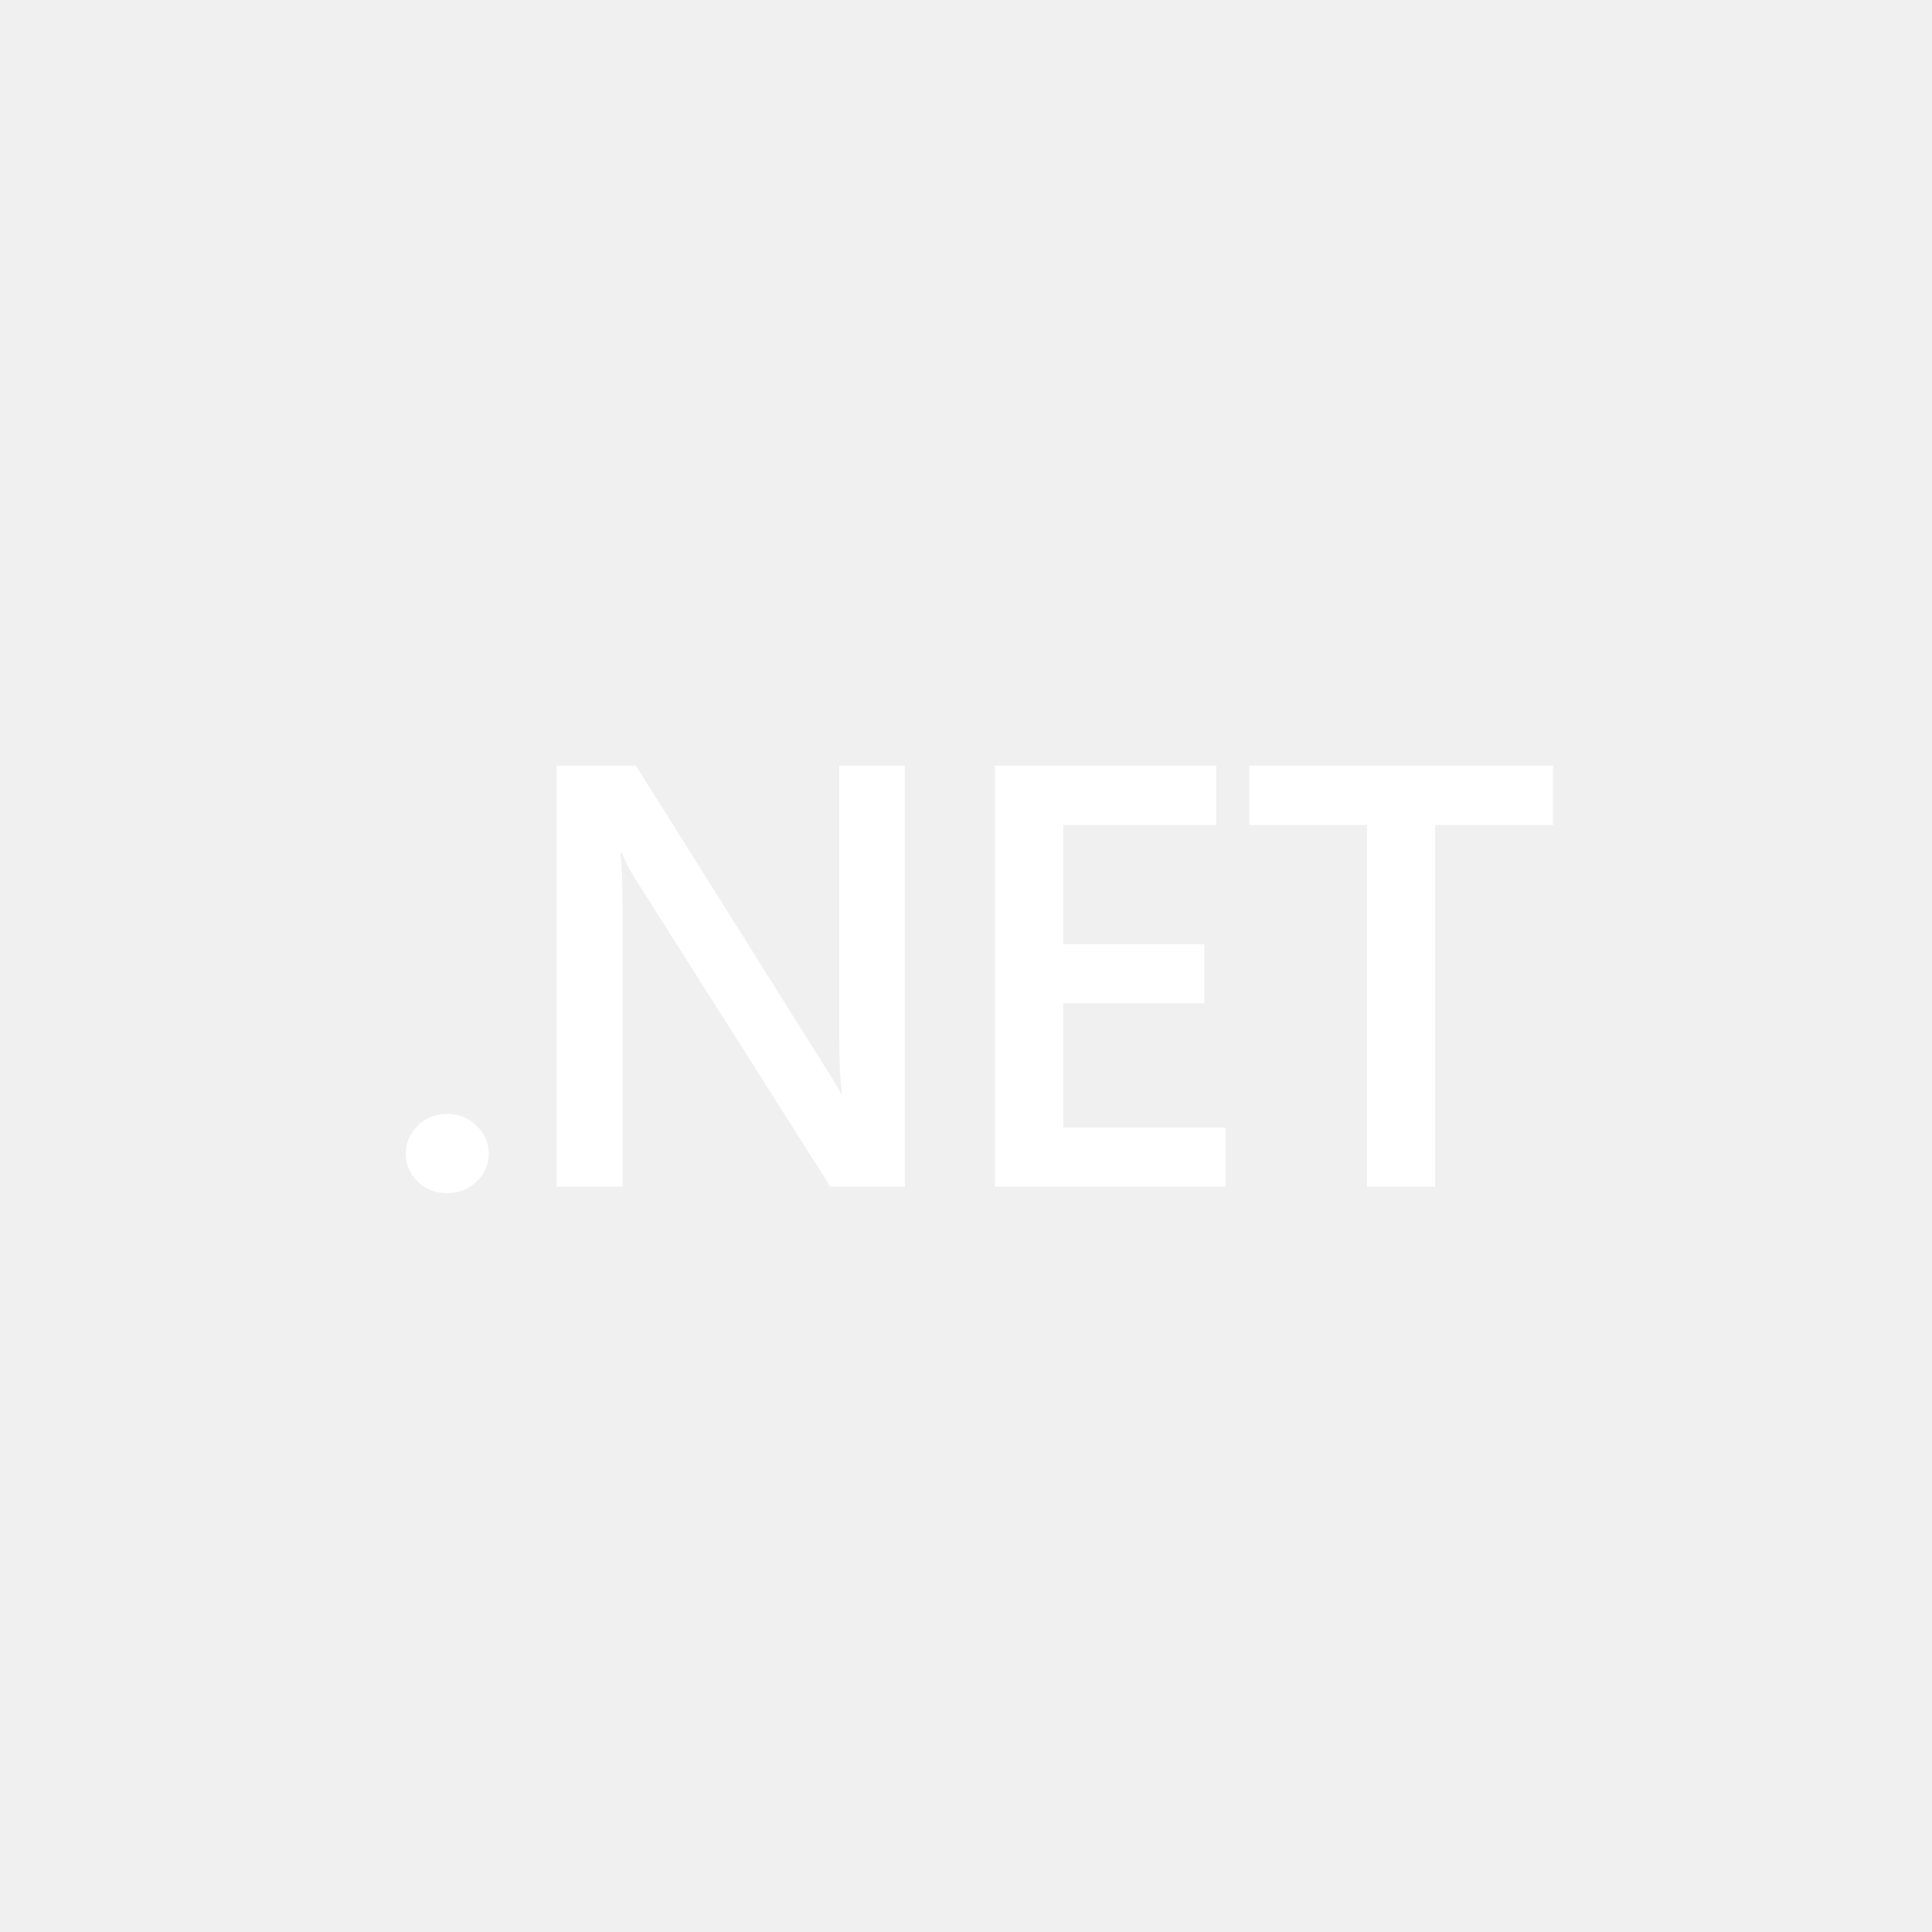
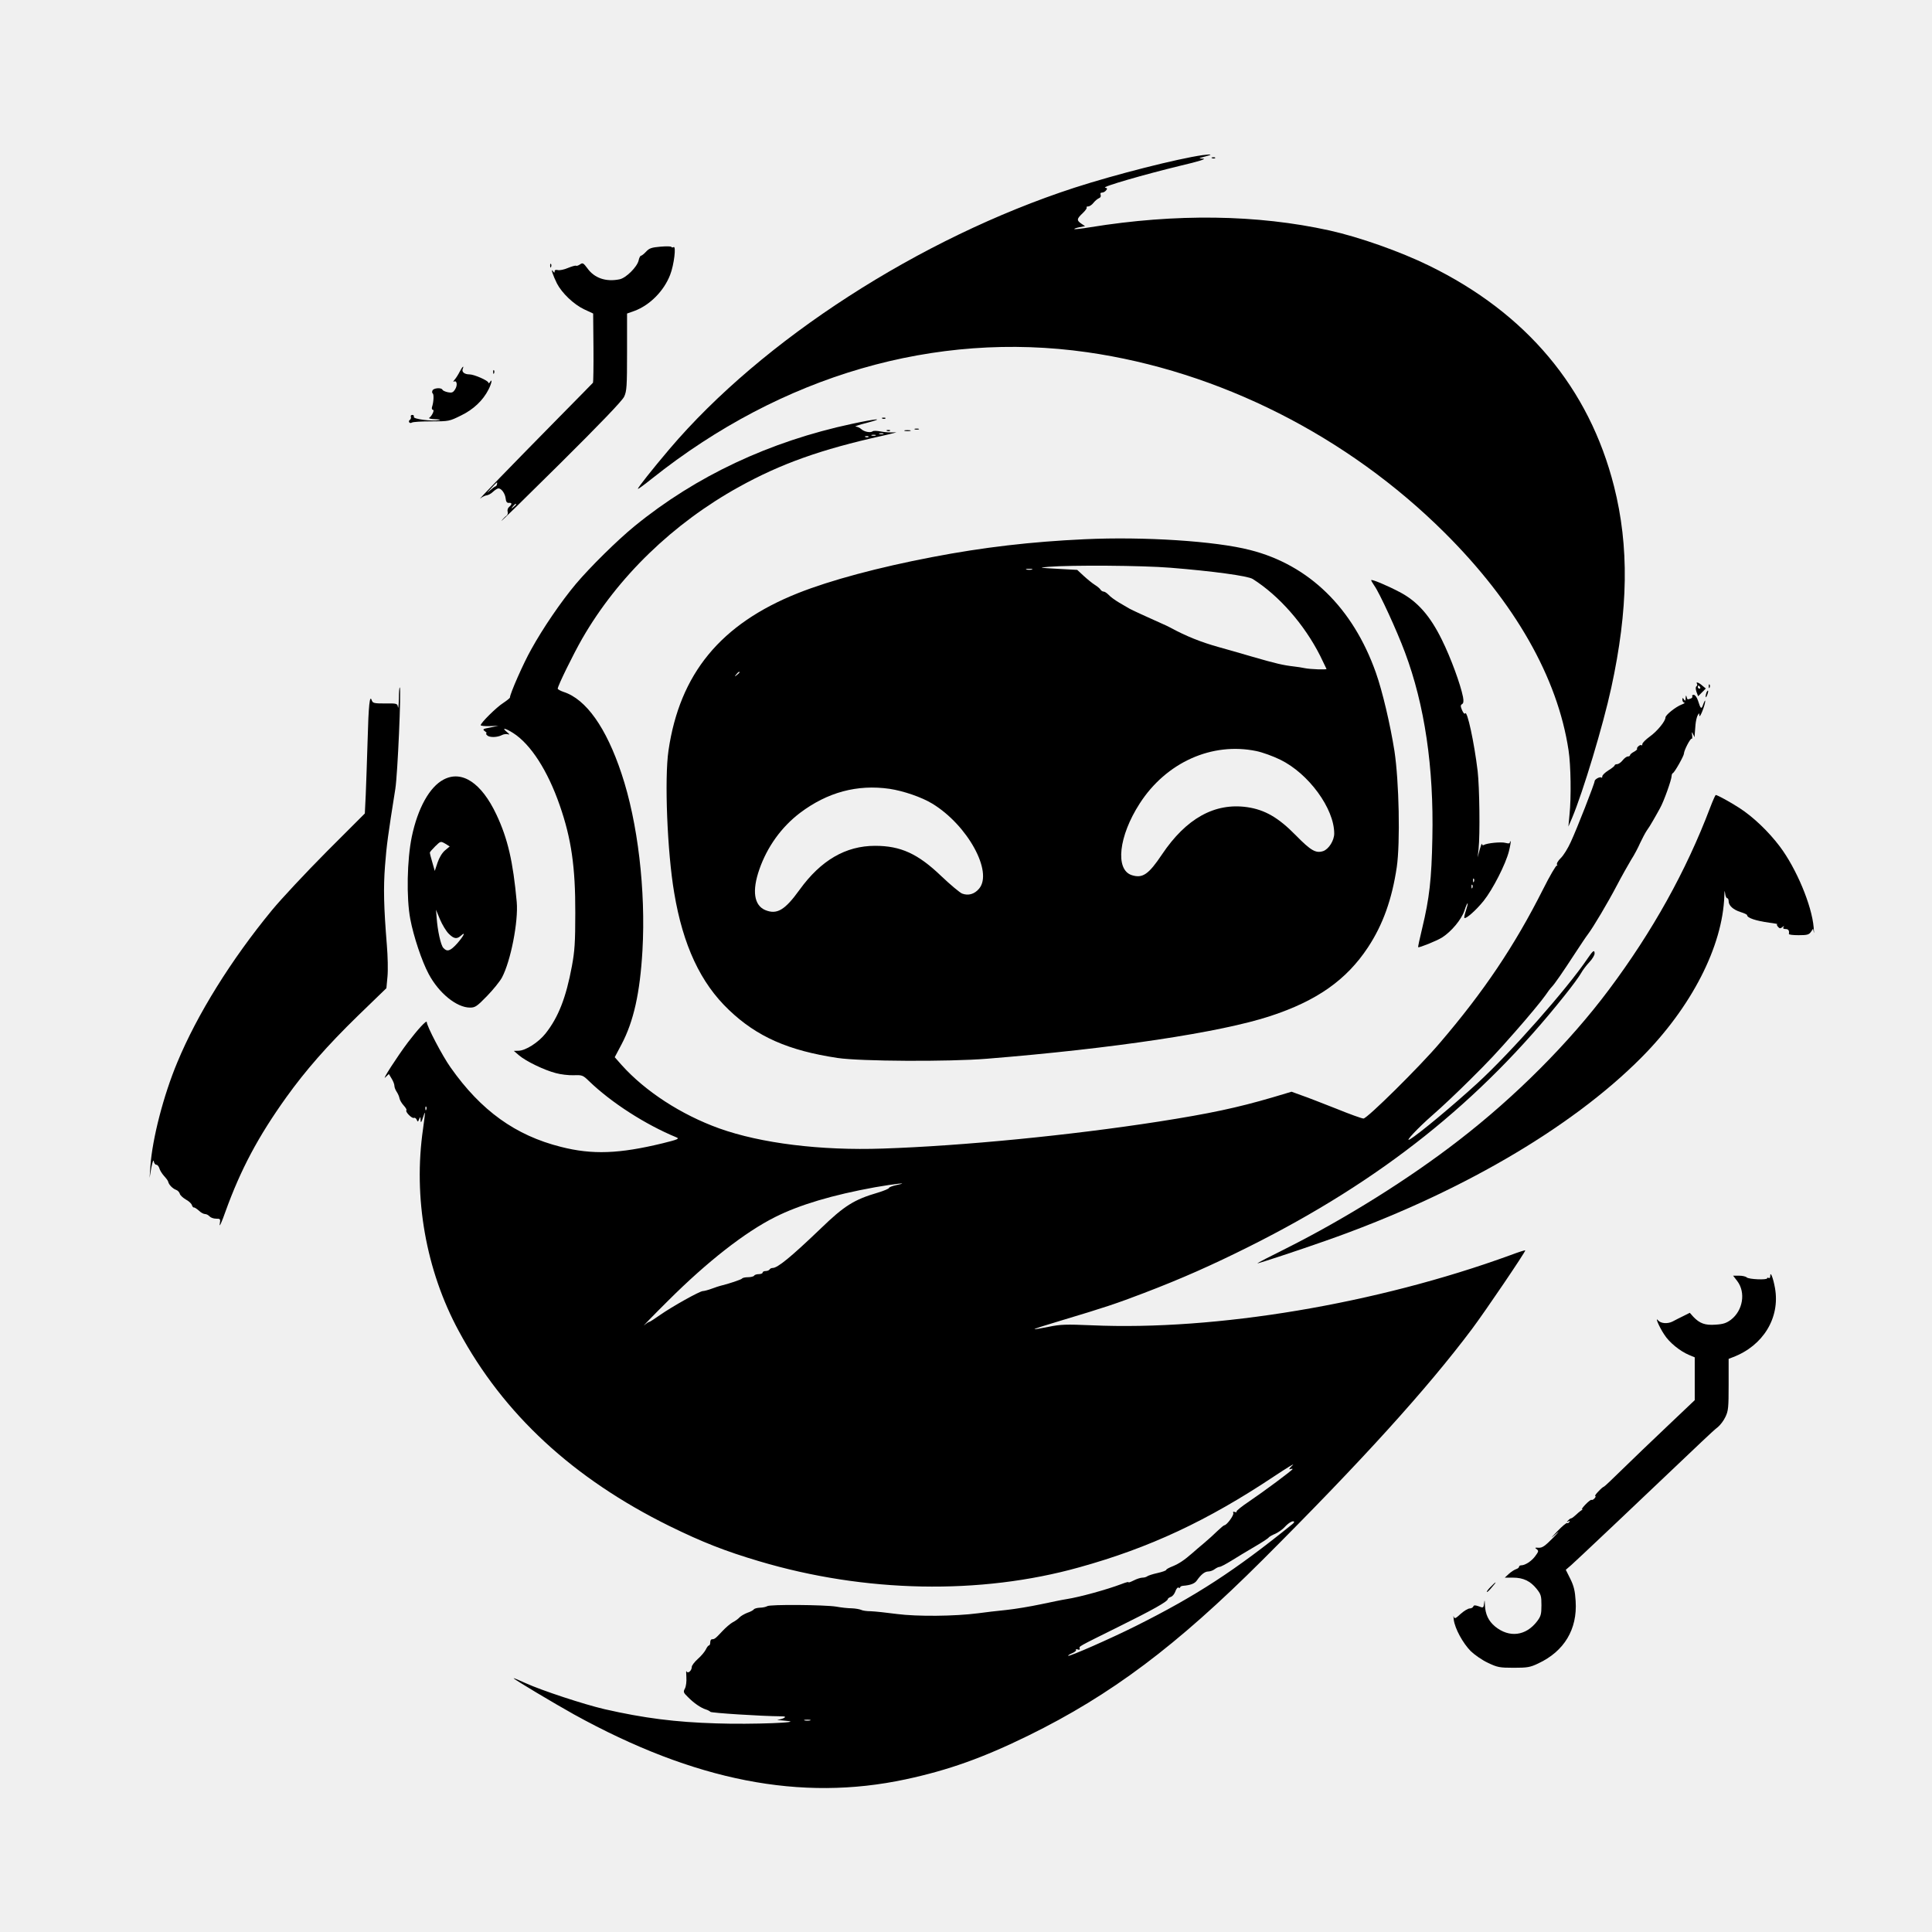
- <svg xmlns="http://www.w3.org/2000/svg" width="456" height="456" viewBox="0 0 456 456" version="1.1" xml:space="preserve" style="fill-rule:evenodd;clip-rule:evenodd;stroke-linejoin:round;stroke-miterlimit:2;">
-   <path d="m 105.5,281.609 c -2.703,0 -5.001,-0.9 -6.893,-2.702 -1.892,-1.848 -2.838,-4.042 -2.838,-6.582 0,-2.587 0.946,-4.804 2.838,-6.652 1.892,-1.848 4.19,-2.772 6.893,-2.772 2.748,0 5.068,0.924 6.96,2.772 1.937,1.848 2.906,4.064 2.906,6.652 0,2.54 -0.968,4.734 -2.906,6.582 -1.892,1.802 -4.212,2.702 -6.96,2.702 z" style="fill:#ffffff;fill-rule:nonzero;stroke-width:0.838" />
-   <path d="M 213.561,280.084 H 195.99 L 149.7,207.054 c -1.171,-1.848 -2.14,-3.765 -2.906,-5.751 h -0.406 c 0.361,2.125 0.541,6.675 0.541,13.65 v 65.132 h -15.543 v -99.36 h 18.719 l 44.737,71.298 c 1.892,2.957 3.109,4.989 3.649,6.098 h 0.27 c -0.45,-2.632 -0.676,-7.09 -0.676,-13.373 v -64.023 h 15.476 z" style="fill:#ffffff;fill-rule:nonzero;stroke-width:0.838" />
-   <path d="m 289.251,280.084 h -54.401 v -99.36 h 52.238 v 13.997 h -36.154 v 28.131 h 33.316 v 13.927 h -33.316 v 29.378 h 38.316 z" style="fill:#ffffff;fill-rule:nonzero;stroke-width:0.838" />
-   <path d="M 366.565,194.721 H 338.722 v 85.363 h -16.084 v -85.363 h -27.775 v -13.997 h 71.701 z" style="fill:#ffffff;fill-rule:nonzero;stroke-width:0.838" />
+ <svg xmlns="http://www.w3.org/2000/svg" version="1.0" width="1254pt" height="1254pt" viewBox="0 0 1254 1254" preserveAspectRatio="xMidYMid meet">
+   <g transform="translate(0,1254) scale(0.1,-0.1)" fill="#000000" stroke="none">
+     <path d="M7805 11533 c-162 -23 -564 -125 -830 -211 -1005 -327 -2028 -988 -2630 -1697 -112 -132 -205 -250 -205 -258 0 -4 41 26 91 66 844 672 1840 961 2824 821 856 -122 1690 -543 2322 -1172 456 -454 733 -940 804 -1412 15 -96 18 -307 6 -420 l-7 -75 24 56 c71 169 201 600 254 844 111 510 117 918 18 1309 -162 638 -568 1123 -1201 1432 -188 92 -452 185 -645 228 -471 104 -998 111 -1554 21 -54 -9 -100 -14 -103 -12 -2 3 13 8 33 12 l37 7 -24 16 c-32 22 -31 31 8 68 18 17 30 34 26 37 -3 4 1 7 10 7 8 0 24 10 34 23 10 13 26 26 35 30 11 4 15 12 12 22 -4 9 -1 15 9 15 8 0 20 6 26 14 10 11 8 15 -6 18 -24 5 252 85 487 142 120 28 173 45 150 46 -34 2 -33 2 15 15 49 12 40 16 -20 8z" />
+     <path d="M7868 11513 c7 -3 16 -2 19 1 4 3 -2 6 -13 5 -11 0 -14 -3 -6 -6z" />
+     <path d="M4287 10939 c-57 -5 -73 -10 -93 -32 -14 -15 -29 -27 -34 -27 -4 0 -12 -14 -15 -31 -10 -42 -82 -114 -124 -122 -88 -18 -163 8 -208 71 -26 35 -31 38 -48 26 -10 -7 -21 -11 -26 -9 -4 3 -27 -4 -52 -14 -25 -11 -55 -17 -66 -14 -14 3 -21 1 -21 -8 0 -11 -3 -11 -11 1 -17 24 0 -28 26 -80 32 -62 109 -136 177 -168 l58 -27 2 -223 c1 -122 -1 -224 -3 -226 -2 -3 -103 -105 -224 -228 -321 -326 -533 -545 -507 -523 12 10 31 19 41 20 10 1 29 11 41 23 13 12 29 22 35 22 20 0 43 -33 47 -65 2 -21 8 -30 21 -29 21 2 22 -9 2 -26 -9 -7 -13 -21 -10 -31 3 -9 0 -21 -7 -26 -7 -4 -22 -19 -33 -33 -10 -14 160 153 379 370 265 263 404 408 417 435 17 36 19 67 19 290 l0 250 48 17 c100 37 192 130 232 235 25 64 40 190 22 179 -6 -3 -12 -3 -14 1 -1 5 -34 5 -71 2z m-1061 -1541 c-1 -7 -5 -14 -10 -15 -4 0 -22 -14 -39 -29 -21 -19 -18 -14 8 14 43 47 44 47 41 30z m124 -132 c0 -2 -8 -10 -17 -17 -16 -13 -17 -12 -4 4 13 16 21 21 21 13z" />
+     <path d="M3571 10814 c0 -11 3 -14 6 -6 3 7 2 16 -1 19 -3 4 -6 -2 -5 -13z" />
+     <path d="M2984 10128 c-9 -18 -24 -42 -33 -52 -9 -11 -11 -16 -5 -13 20 11 25 -24 8 -50 -13 -21 -21 -24 -47 -19 -18 4 -33 11 -35 16 -6 16 -59 12 -65 -5 -4 -8 -2 -17 2 -19 8 -6 6 -56 -5 -88 -3 -10 0 -18 6 -18 12 0 -6 -40 -24 -52 -6 -4 12 -8 39 -9 28 -1 39 -4 25 -6 -45 -9 -169 7 -164 21 3 7 -2 13 -10 13 -8 0 -12 -6 -9 -13 2 -6 -1 -15 -6 -19 -6 -3 -9 -11 -5 -16 3 -5 11 -6 17 -2 7 5 64 8 127 8 114 0 117 1 192 38 81 39 143 98 179 169 20 39 27 76 9 48 -5 -8 -10 -10 -10 -4 0 13 -92 54 -123 54 -31 0 -51 15 -44 34 11 28 -2 17 -19 -16z" />
+     <path d="M3201 10124 c0 -11 3 -14 6 -6 3 7 2 16 -1 19 -3 4 -6 -2 -5 -13z" />
+     <path d="M5728 9823 c7 -3 16 -2 19 1 4 3 -2 6 -13 5 -11 0 -14 -3 -6 -6z" />
+     <path d="M5530 9789 c-534 -114 -1013 -339 -1410 -663 -112 -91 -292 -269 -382 -376 -95 -113 -214 -287 -290 -425 -50 -88 -138 -288 -138 -312 0 -4 -20 -20 -44 -36 -43 -27 -146 -129 -146 -144 0 -4 26 -7 57 -6 l58 2 -53 -11 c-48 -9 -52 -11 -35 -24 10 -7 14 -14 10 -14 -5 0 -2 -6 5 -13 15 -15 66 -14 96 2 11 6 29 8 39 5 13 -4 11 0 -7 15 -37 30 -11 26 41 -7 114 -73 224 -244 302 -469 75 -215 102 -400 101 -698 0 -193 -4 -249 -22 -346 -38 -205 -88 -332 -171 -437 -46 -58 -130 -112 -176 -112 l-30 -1 34 -29 c44 -38 164 -96 238 -115 32 -9 84 -15 116 -14 55 2 60 1 100 -38 145 -140 366 -282 567 -365 22 -9 11 -14 -90 -39 -281 -68 -455 -75 -659 -23 -295 74 -519 235 -716 515 -53 74 -155 269 -155 295 0 16 -58 -47 -122 -131 -70 -93 -173 -253 -147 -228 l23 22 18 -30 c10 -16 18 -37 18 -47 0 -10 7 -27 15 -39 8 -12 16 -30 18 -42 2 -11 14 -32 27 -46 13 -14 21 -28 18 -31 -10 -9 35 -55 48 -50 7 3 15 -3 19 -12 6 -15 8 -15 15 3 8 18 9 18 10 -5 1 -21 4 -18 15 15 17 54 17 46 1 -71 -65 -446 18 -919 232 -1314 290 -539 743 -957 1367 -1265 214 -105 362 -163 581 -228 687 -205 1436 -220 2079 -40 458 127 833 303 1264 590 86 57 140 90 121 73 -19 -18 -27 -29 -17 -26 9 3 17 3 17 1 0 -7 -190 -148 -282 -210 -48 -32 -85 -62 -82 -66 3 -5 -2 -6 -11 -3 -10 4 -14 2 -10 -7 5 -14 -43 -79 -58 -79 -4 0 -24 -17 -45 -37 -21 -21 -60 -56 -86 -78 -26 -22 -61 -51 -76 -65 -54 -47 -87 -69 -128 -86 -23 -9 -42 -19 -42 -23 0 -5 -26 -14 -57 -21 -32 -7 -62 -17 -68 -22 -5 -4 -18 -8 -30 -8 -11 0 -37 -8 -58 -19 -20 -10 -35 -15 -32 -11 3 5 -19 -1 -47 -12 -95 -36 -270 -84 -353 -97 -27 -4 -104 -20 -170 -34 -66 -14 -167 -31 -225 -37 -58 -6 -139 -15 -180 -21 -152 -20 -398 -22 -528 -5 -67 9 -144 17 -170 18 -26 0 -54 4 -63 9 -9 4 -36 9 -60 10 -24 0 -70 5 -102 11 -77 12 -428 15 -447 3 -8 -5 -30 -10 -48 -10 -19 -1 -37 -6 -40 -12 -4 -5 -22 -15 -41 -21 -18 -7 -41 -20 -50 -29 -9 -10 -29 -25 -44 -32 -15 -8 -47 -35 -70 -60 -44 -47 -49 -51 -67 -51 -5 0 -10 -9 -10 -20 0 -11 -4 -20 -8 -20 -5 0 -14 -12 -21 -27 -7 -14 -30 -42 -52 -61 -21 -19 -39 -42 -39 -52 0 -24 -26 -46 -34 -28 -3 7 -3 -9 -1 -37 2 -29 -2 -60 -9 -74 -12 -22 -11 -27 18 -55 40 -41 85 -71 116 -81 14 -4 28 -12 31 -16 4 -7 327 -28 459 -29 26 0 31 -3 20 -10 -8 -5 -26 -11 -40 -12 -14 -1 9 -4 50 -7 138 -11 -222 -25 -450 -17 -267 8 -470 34 -725 92 -134 31 -410 122 -513 169 -41 19 -77 34 -78 32 -4 -4 268 -166 392 -235 783 -432 1472 -567 2153 -421 279 60 502 140 796 284 536 263 962 583 1519 1139 643 642 1067 1109 1361 1501 86 115 345 497 345 509 0 3 -44 -11 -97 -31 -867 -316 -1910 -491 -2718 -455 -167 7 -201 6 -279 -10 -49 -10 -91 -17 -92 -15 -2 2 76 27 174 56 287 86 358 110 536 178 246 94 442 181 686 303 853 427 1496 938 2045 1628 50 62 98 128 108 147 10 18 34 50 53 70 19 20 34 45 34 56 0 27 -11 19 -46 -33 -134 -198 -498 -610 -715 -809 -155 -142 -380 -330 -438 -364 -39 -23 53 75 147 157 59 51 170 156 247 233 119 118 168 170 290 309 78 88 175 205 196 236 14 21 32 45 40 53 19 19 74 99 154 222 36 55 72 109 81 120 35 46 131 208 187 315 33 63 76 139 94 169 19 29 45 78 58 108 14 30 33 66 43 81 11 15 30 45 42 67 13 22 33 58 45 80 24 42 75 185 75 209 0 8 4 16 8 18 11 4 72 112 72 127 0 20 42 101 50 96 4 -2 5 8 3 23 -3 23 -2 24 6 7 l10 -20 1 20 c1 11 3 39 5 62 2 22 8 49 14 60 10 17 10 17 11 -2 2 -22 38 70 38 95 0 8 -5 -1 -12 -19 -13 -38 -17 -35 -35 22 -7 21 -19 37 -27 37 -9 0 -13 -4 -10 -9 3 -5 -1 -12 -10 -15 -22 -8 -22 -8 -27 12 -3 11 -5 9 -6 -8 -1 -20 -3 -22 -11 -10 -8 13 -10 12 -10 -2 0 -10 6 -18 13 -19 6 0 -2 -6 -18 -12 -39 -15 -105 -68 -105 -84 0 -24 -55 -91 -102 -124 -26 -19 -47 -40 -48 -48 0 -8 -3 -12 -6 -8 -7 7 -34 -15 -28 -24 2 -3 -8 -12 -21 -19 -14 -7 -25 -17 -25 -22 0 -4 -6 -8 -14 -8 -8 0 -23 -11 -34 -25 -11 -14 -27 -25 -36 -25 -9 0 -16 -4 -16 -8 0 -4 -18 -19 -40 -32 -22 -14 -40 -31 -40 -39 0 -8 -3 -11 -6 -8 -9 8 -44 -11 -44 -24 0 -15 -116 -312 -155 -395 -18 -40 -47 -87 -65 -104 -18 -18 -28 -35 -24 -43 4 -6 4 -9 -1 -5 -4 4 -45 -65 -90 -155 -185 -367 -384 -663 -670 -997 -130 -153 -471 -490 -495 -490 -11 0 -91 29 -177 64 -87 34 -188 74 -224 86 l-66 24 -124 -37 c-229 -67 -407 -105 -739 -157 -572 -89 -1276 -158 -1790 -175 -403 -14 -791 34 -1062 131 -247 89 -479 240 -632 410 l-46 52 44 83 c79 150 120 334 136 610 22 389 -30 832 -136 1148 -99 298 -230 483 -376 530 -21 7 -38 17 -38 21 0 18 99 220 159 325 231 401 590 748 1018 985 273 151 533 243 928 331 72 16 109 26 84 23 -25 -2 -66 0 -90 5 -24 5 -48 6 -54 2 -14 -12 -56 -4 -75 14 -9 8 -25 16 -36 16 -10 1 22 12 71 24 125 33 68 29 -95 -6z m203 -66 c-7 -2 -19 -2 -25 0 -7 3 -2 5 12 5 14 0 19 -2 13 -5z m-50 -10 c-7 -2 -19 -2 -25 0 -7 3 -2 5 12 5 14 0 19 -2 13 -5z m-46 -9 c-3 -3 -12 -4 -19 -1 -8 3 -5 6 6 6 11 1 17 -2 13 -5z m-2870 -4366 c-3 -8 -6 -5 -6 6 -1 11 2 17 5 13 3 -3 4 -12 1 -19z m3051 -490 c-27 -6 -48 -14 -48 -19 0 -4 -32 -18 -72 -30 -154 -45 -218 -85 -372 -234 -193 -185 -279 -255 -311 -255 -8 0 -17 -4 -20 -10 -3 -5 -15 -10 -26 -10 -10 0 -19 -4 -19 -10 0 -5 -11 -10 -24 -10 -14 0 -28 -4 -31 -10 -3 -5 -21 -10 -40 -10 -19 0 -36 -4 -39 -9 -4 -6 -86 -34 -141 -47 -5 -1 -30 -9 -54 -18 -24 -9 -51 -16 -59 -16 -20 0 -199 -100 -279 -156 -34 -24 -65 -44 -69 -44 -4 0 -19 -10 -33 -22 -14 -12 57 62 159 163 251 250 495 441 690 539 159 80 374 144 650 194 131 23 234 34 138 14z m2570 -2201 c-372 -301 -624 -465 -1016 -661 -162 -81 -432 -200 -439 -193 -2 2 10 10 27 17 16 7 27 16 24 21 -3 5 2 6 11 3 10 -4 15 -2 13 6 -4 15 -16 8 252 141 221 109 320 165 320 180 0 4 9 10 19 14 11 3 24 19 30 36 6 17 15 28 21 24 5 -3 10 -2 10 2 0 5 8 9 18 10 49 4 76 14 90 34 28 40 52 59 75 59 12 0 31 7 41 15 11 8 25 15 32 15 7 0 41 18 75 39 35 22 103 63 151 91 48 28 90 55 93 61 4 5 23 16 43 24 19 9 47 28 61 44 25 27 51 42 60 35 3 -3 -2 -10 -11 -17z m-3130 -1274 c-10 -2 -26 -2 -35 0 -10 3 -2 5 17 5 19 0 27 -2 18 -5z" />
+     <path d="M5938 9753 c6 -2 18 -2 25 0 6 3 1 5 -13 5 -14 0 -19 -2 -12 -5z" />
+     <path d="M5758 9743 c7 -3 16 -2 19 1 4 3 -2 6 -13 5 -11 0 -14 -3 -6 -6z" />
+     <path d="M5873 9743 c9 -2 25 -2 35 0 9 3 1 5 -18 5 -19 0 -27 -2 -17 -5z" />
+     <path d="M7040 9040 c-346 -16 -658 -52 -990 -116 -346 -66 -660 -150 -871 -234 -502 -200 -767 -523 -840 -1021 -27 -183 -8 -660 37 -924 57 -341 171 -585 355 -760 182 -174 386 -264 706 -312 147 -22 721 -25 968 -5 818 66 1519 171 1840 277 302 99 494 234 634 446 97 147 156 312 187 521 23 159 15 554 -15 753 -27 171 -78 389 -121 510 -149 420 -434 698 -816 795 -224 58 -689 88 -1074 70z m557 -185 c273 -22 503 -53 534 -73 171 -108 335 -295 438 -499 22 -46 41 -84 41 -85 0 -6 -106 -2 -140 5 -19 4 -51 9 -70 11 -71 8 -118 19 -270 63 -85 25 -184 53 -220 63 -114 32 -208 69 -315 127 -11 6 -36 18 -55 26 -94 42 -197 89 -210 97 -8 5 -37 22 -65 38 -27 16 -59 39 -69 51 -11 11 -25 21 -32 21 -7 0 -17 6 -21 13 -4 7 -21 21 -37 31 -16 10 -48 36 -72 58 l-42 39 -129 7 c-121 7 -124 7 -58 13 151 12 607 9 792 -6z m-899 -12 c-10 -2 -26 -2 -35 0 -10 3 -2 5 17 5 19 0 27 -2 18 -5z m-1898 -667 c0 -2 -8 -10 -17 -17 -16 -13 -17 -12 -4 4 13 16 21 21 21 13z m3355 -511 c39 -8 108 -33 155 -56 184 -90 350 -317 350 -479 0 -45 -35 -101 -71 -114 -48 -16 -80 2 -179 103 -113 115 -200 165 -315 182 -211 30 -396 -73 -553 -307 -87 -130 -126 -157 -197 -134 -108 36 -84 253 52 464 172 268 470 401 758 341z m-2381 -245 c91 -14 208 -54 277 -96 229 -139 396 -443 304 -552 -30 -36 -70 -47 -110 -32 -15 6 -76 57 -135 113 -152 146 -264 197 -430 197 -191 0 -352 -94 -490 -285 -96 -133 -147 -163 -223 -132 -73 31 -87 125 -38 265 51 146 143 274 264 366 178 134 371 186 581 156z" />
+     <path d="M8900 8774 c0 -3 9 -19 20 -35 34 -47 147 -293 199 -433 128 -341 188 -747 178 -1206 -5 -265 -19 -390 -66 -585 -16 -66 -28 -121 -26 -123 5 -5 120 41 155 63 60 38 126 117 145 174 9 29 19 50 21 48 2 -2 -3 -23 -11 -47 -8 -24 -13 -45 -10 -48 9 -9 76 50 125 111 59 74 143 238 164 322 8 32 13 61 11 64 -3 2 -5 -1 -5 -7 0 -7 -9 -8 -28 -3 -27 8 -121 -1 -142 -14 -5 -3 -11 0 -11 7 -1 7 -7 -9 -15 -37 l-13 -50 6 55 c10 94 6 400 -6 505 -23 190 -68 396 -81 375 -4 -7 -12 2 -20 20 -11 26 -11 33 0 40 9 5 11 19 6 46 -16 81 -79 254 -137 371 -77 157 -160 251 -276 311 -86 45 -183 85 -183 76z m667 -1956 c-3 -8 -6 -5 -6 6 -1 11 2 17 5 13 3 -3 4 -12 1 -19z m-10 -40 c-3 -8 -6 -5 -6 6 -1 11 2 17 5 13 3 -3 4 -12 1 -19z" />
+     <path d="M11015 8101 c3 -5 1 -12 -4 -16 -6 -3 -6 -16 0 -35 l11 -29 25 25 25 25 -23 19 c-23 21 -45 27 -34 11z m20 -21 c3 -5 1 -10 -4 -10 -6 0 -11 5 -11 10 0 6 2 10 4 10 3 0 8 -4 11 -10z" />
+     <path d="M11091 8084 c0 -11 3 -14 6 -6 3 7 2 16 -1 19 -3 4 -6 -2 -5 -13z" />
+     <path d="M2589 8004 c-1 -43 -4 -68 -6 -54 -4 24 -6 25 -83 24 -72 0 -80 2 -87 20 -13 42 -21 -31 -27 -261 -4 -125 -9 -283 -12 -350 l-6 -123 -247 -247 c-136 -137 -296 -308 -356 -381 -265 -322 -485 -676 -614 -987 -90 -215 -162 -495 -175 -675 l-5 -75 11 65 c7 37 14 55 16 43 2 -13 9 -23 17 -23 7 0 15 -10 19 -22 3 -13 17 -35 30 -50 14 -15 27 -32 28 -39 4 -19 30 -45 51 -52 11 -4 21 -15 24 -25 2 -10 20 -26 38 -37 19 -10 37 -26 40 -36 4 -10 9 -18 13 -16 4 1 18 -8 32 -20 13 -13 31 -23 41 -23 9 0 22 -7 29 -15 7 -8 26 -15 42 -15 29 0 30 -1 24 -37 -3 -21 14 16 37 82 99 274 212 487 396 744 125 174 264 333 463 527 l186 180 7 75 c4 40 2 133 -4 204 -20 248 -23 371 -12 515 10 132 19 198 67 500 15 95 39 648 29 658 -3 3 -6 -30 -6 -74z" />
+     <path d="M11076 8045 c-3 -9 -6 -22 -5 -28 0 -7 5 -1 10 12 5 13 8 26 5 28 -2 2 -6 -3 -10 -12z" />
+     <path d="M2879 7480 c-91 -48 -167 -185 -206 -370 -31 -149 -36 -398 -10 -535 21 -112 75 -274 119 -356 66 -125 182 -219 269 -219 33 0 45 8 110 75 41 42 84 96 97 120 57 107 107 363 96 490 -24 263 -58 411 -132 568 -97 206 -224 290 -343 227z m10 -459 c-19 -16 -38 -47 -49 -80 l-18 -54 -16 56 c-9 30 -16 58 -16 63 0 4 16 22 35 41 35 34 35 34 65 17 l29 -18 -30 -25z m23 -541 c34 -34 53 -37 80 -13 34 31 18 -2 -24 -50 -46 -51 -66 -57 -91 -29 -16 18 -37 111 -43 197 l-4 50 26 -63 c15 -35 40 -76 56 -92z" />
+     <path d="M11100 7298 c-156 -412 -375 -805 -658 -1183 -255 -341 -605 -692 -973 -976 -321 -249 -735 -508 -1119 -701 -107 -53 -192 -97 -188 -98 10 0 265 84 438 145 855 299 1595 729 2054 1191 325 327 527 722 538 1048 1 36 2 41 5 19 2 -18 8 -33 14 -33 5 0 9 -9 9 -19 0 -29 30 -56 78 -71 23 -7 42 -16 42 -20 0 -18 57 -37 145 -49 33 -4 56 -9 51 -10 -5 0 -3 -8 4 -16 10 -12 16 -13 28 -3 13 10 14 10 8 1 -5 -9 0 -13 13 -13 19 0 26 -10 22 -32 0 -5 28 -8 63 -8 55 0 67 3 80 21 l14 21 5 -23 c2 -13 2 1 -1 31 -12 144 -113 384 -220 526 -74 98 -173 192 -261 249 -62 40 -144 85 -155 85 -2 0 -19 -37 -36 -82z" />
+     <path d="M11490 4257 c0 -10 -4 -15 -10 -12 -5 3 -10 3 -10 -2 0 -12 -120 -7 -133 6 -6 6 -28 11 -50 11 l-38 0 27 -35 c56 -74 37 -191 -41 -251 -30 -22 -50 -29 -100 -32 -68 -5 -103 8 -144 51 l-23 26 -42 -21 c-22 -11 -53 -26 -69 -35 -32 -17 -77 -14 -95 7 -22 27 6 -41 40 -92 32 -51 102 -108 162 -133 l36 -15 0 -139 0 -139 -177 -168 c-98 -93 -230 -219 -293 -281 -63 -62 -117 -113 -120 -113 -4 0 -19 -13 -35 -30 -16 -16 -25 -30 -21 -30 5 0 3 -7 -4 -15 -7 -8 -16 -13 -20 -10 -4 2 -22 -12 -41 -32 -19 -20 -27 -33 -19 -29 8 4 6 1 -4 -6 -11 -7 -29 -22 -40 -33 -12 -11 -24 -20 -28 -20 -4 0 -13 -6 -20 -14 -11 -12 -11 -13 1 -6 10 5 12 4 7 -4 -4 -6 -11 -9 -15 -7 -4 3 -32 -21 -62 -52 -49 -52 -50 -53 -9 -17 26 23 18 12 -20 -27 -53 -54 -70 -65 -93 -64 -24 2 -27 0 -13 -9 14 -11 13 -15 -9 -45 -24 -33 -66 -60 -91 -60 -8 0 -14 -4 -14 -9 0 -5 -9 -13 -20 -16 -11 -4 -32 -17 -47 -31 l-26 -24 54 0 c66 0 112 -22 153 -73 28 -35 31 -46 31 -106 0 -59 -4 -72 -28 -104 -73 -96 -181 -109 -273 -34 -43 36 -63 79 -66 139 -1 35 -2 37 -5 12 -4 -31 -5 -32 -35 -20 -24 8 -32 8 -35 -1 -3 -7 -13 -13 -24 -13 -10 0 -37 -16 -58 -35 -34 -31 -40 -34 -45 -18 -3 10 -3 0 0 -21 8 -58 59 -151 110 -203 25 -24 75 -59 112 -76 61 -29 75 -32 167 -32 88 0 107 3 159 28 169 79 255 222 243 405 -4 65 -11 96 -34 143 l-30 60 36 31 c30 26 489 460 846 800 44 42 92 86 107 97 14 12 36 40 47 64 19 39 21 61 21 210 l0 167 28 11 c196 74 307 256 273 448 -12 68 -31 114 -31 78z" />
+     <path d="M9675 2240 c-16 -16 -27 -31 -24 -33 2 -2 17 11 32 30 36 41 31 43 -8 3z" />
+   </g>
</svg>
